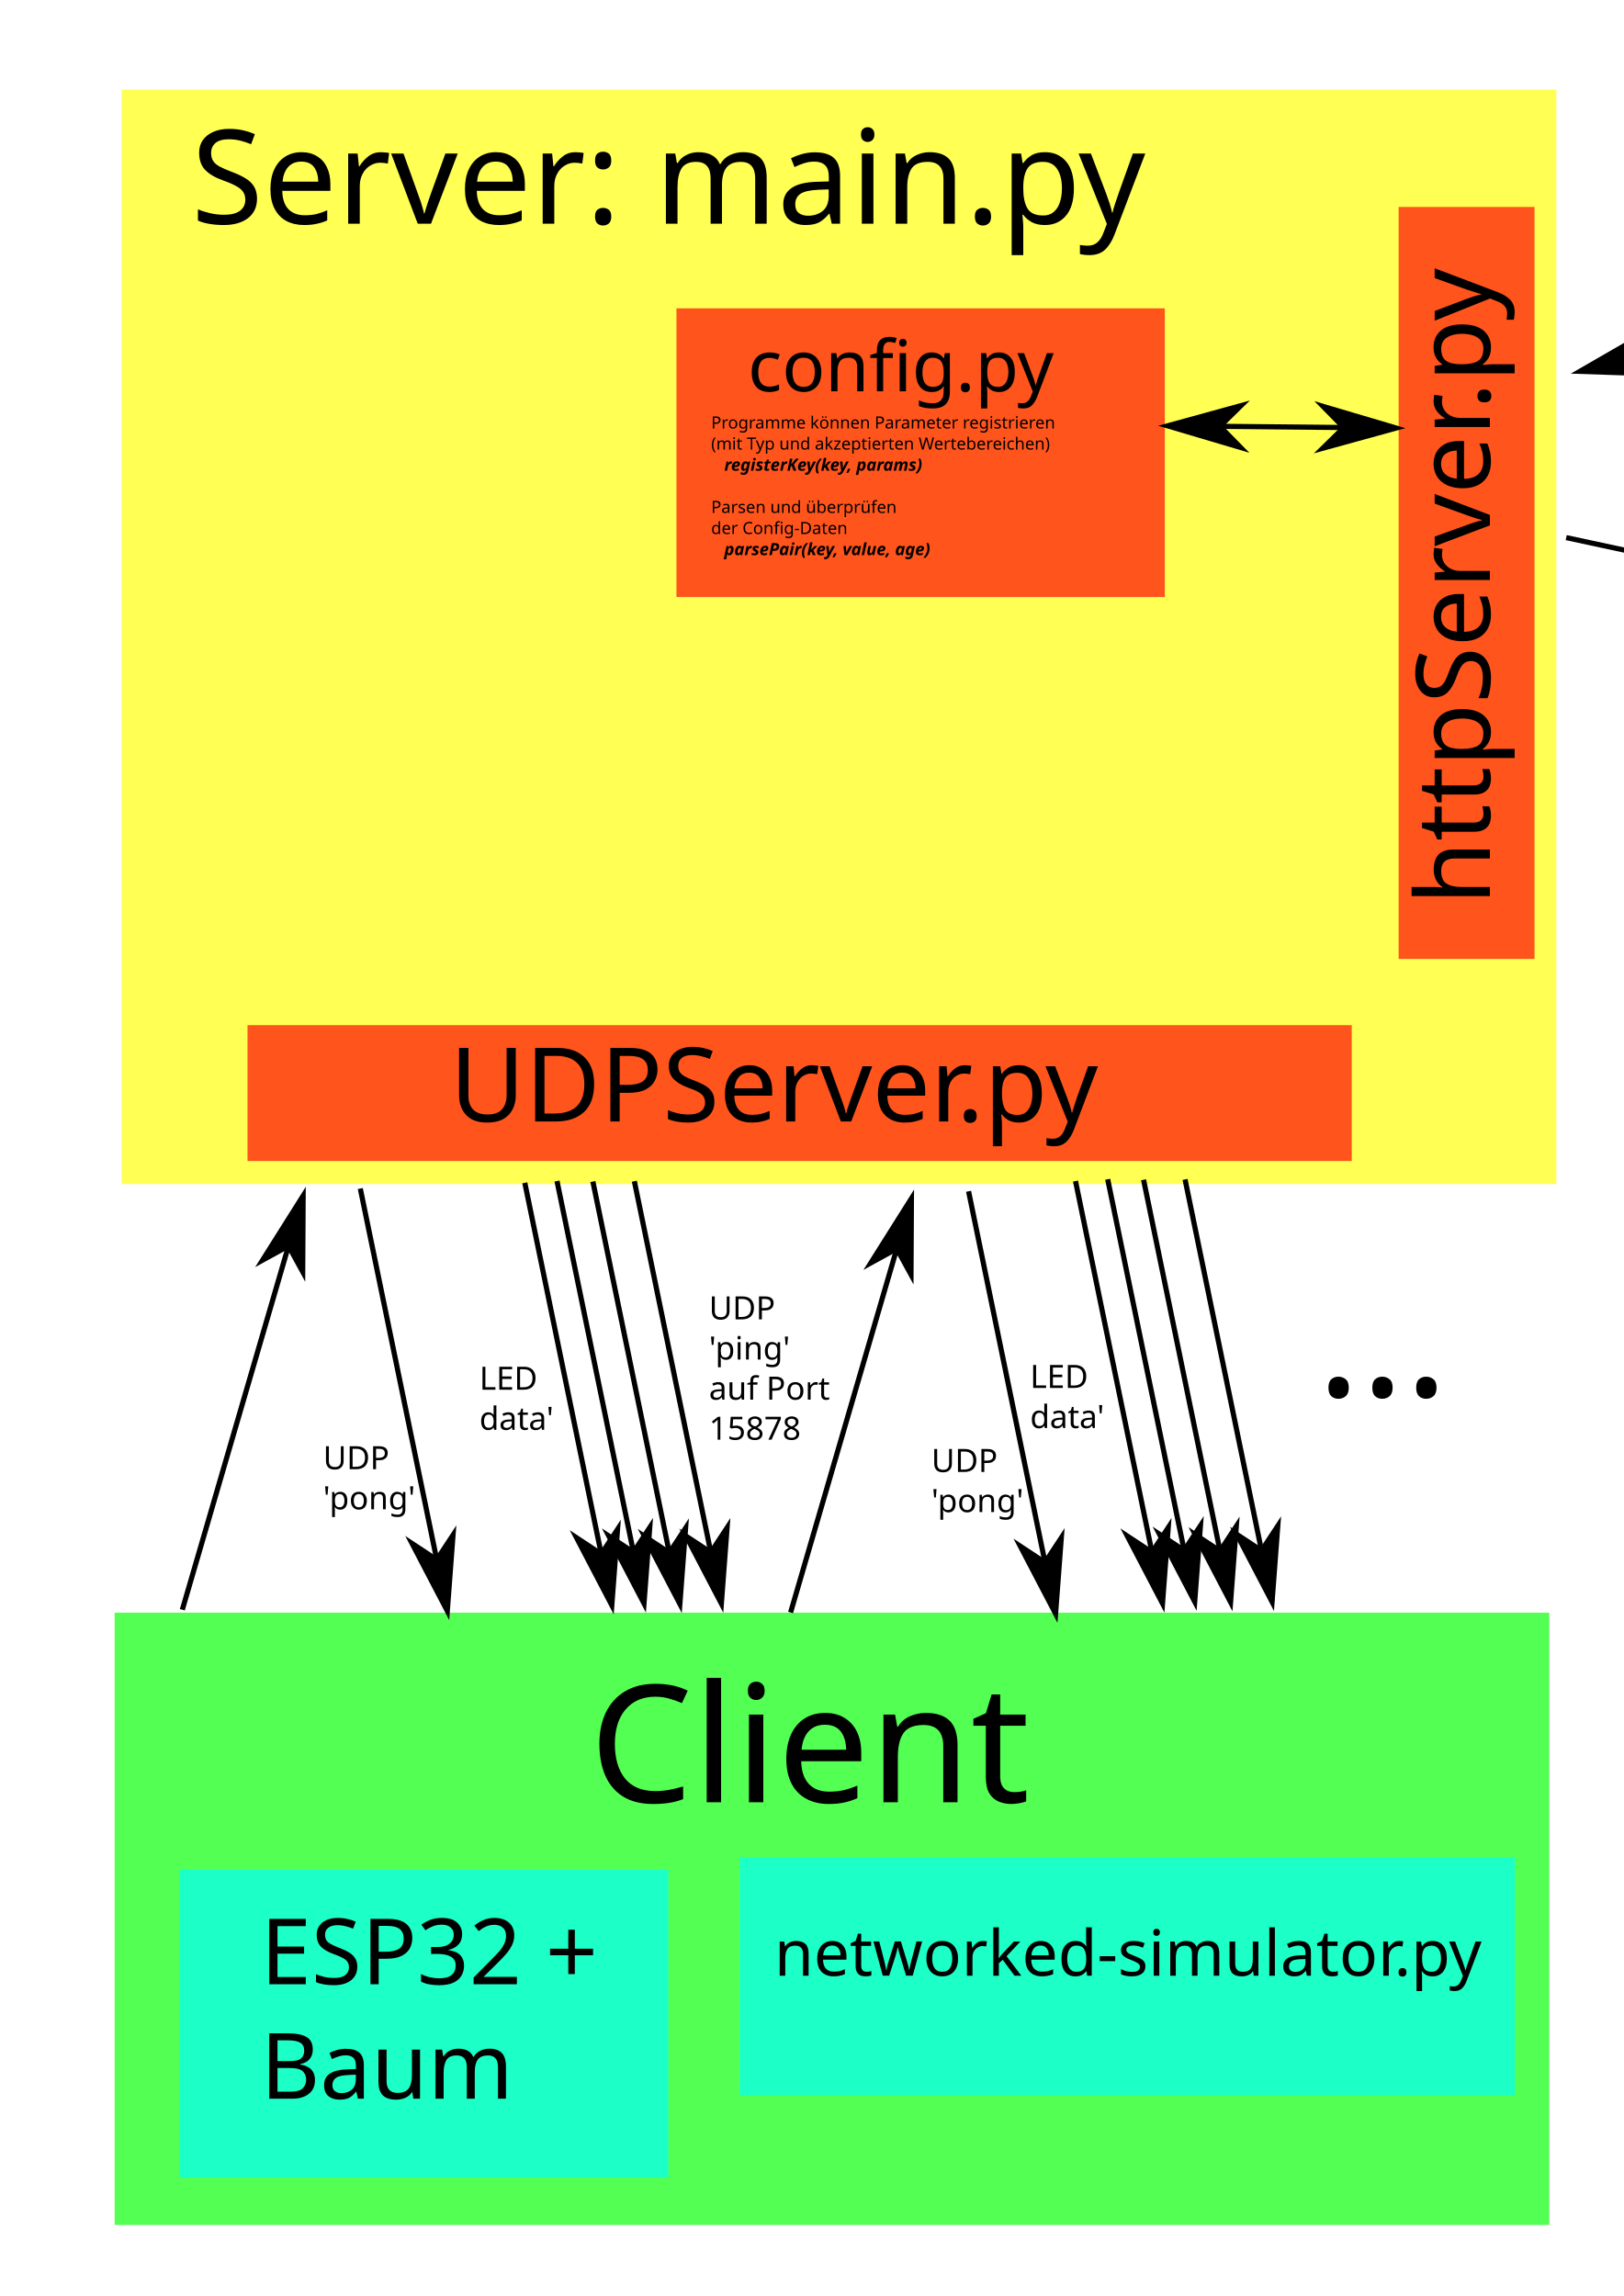
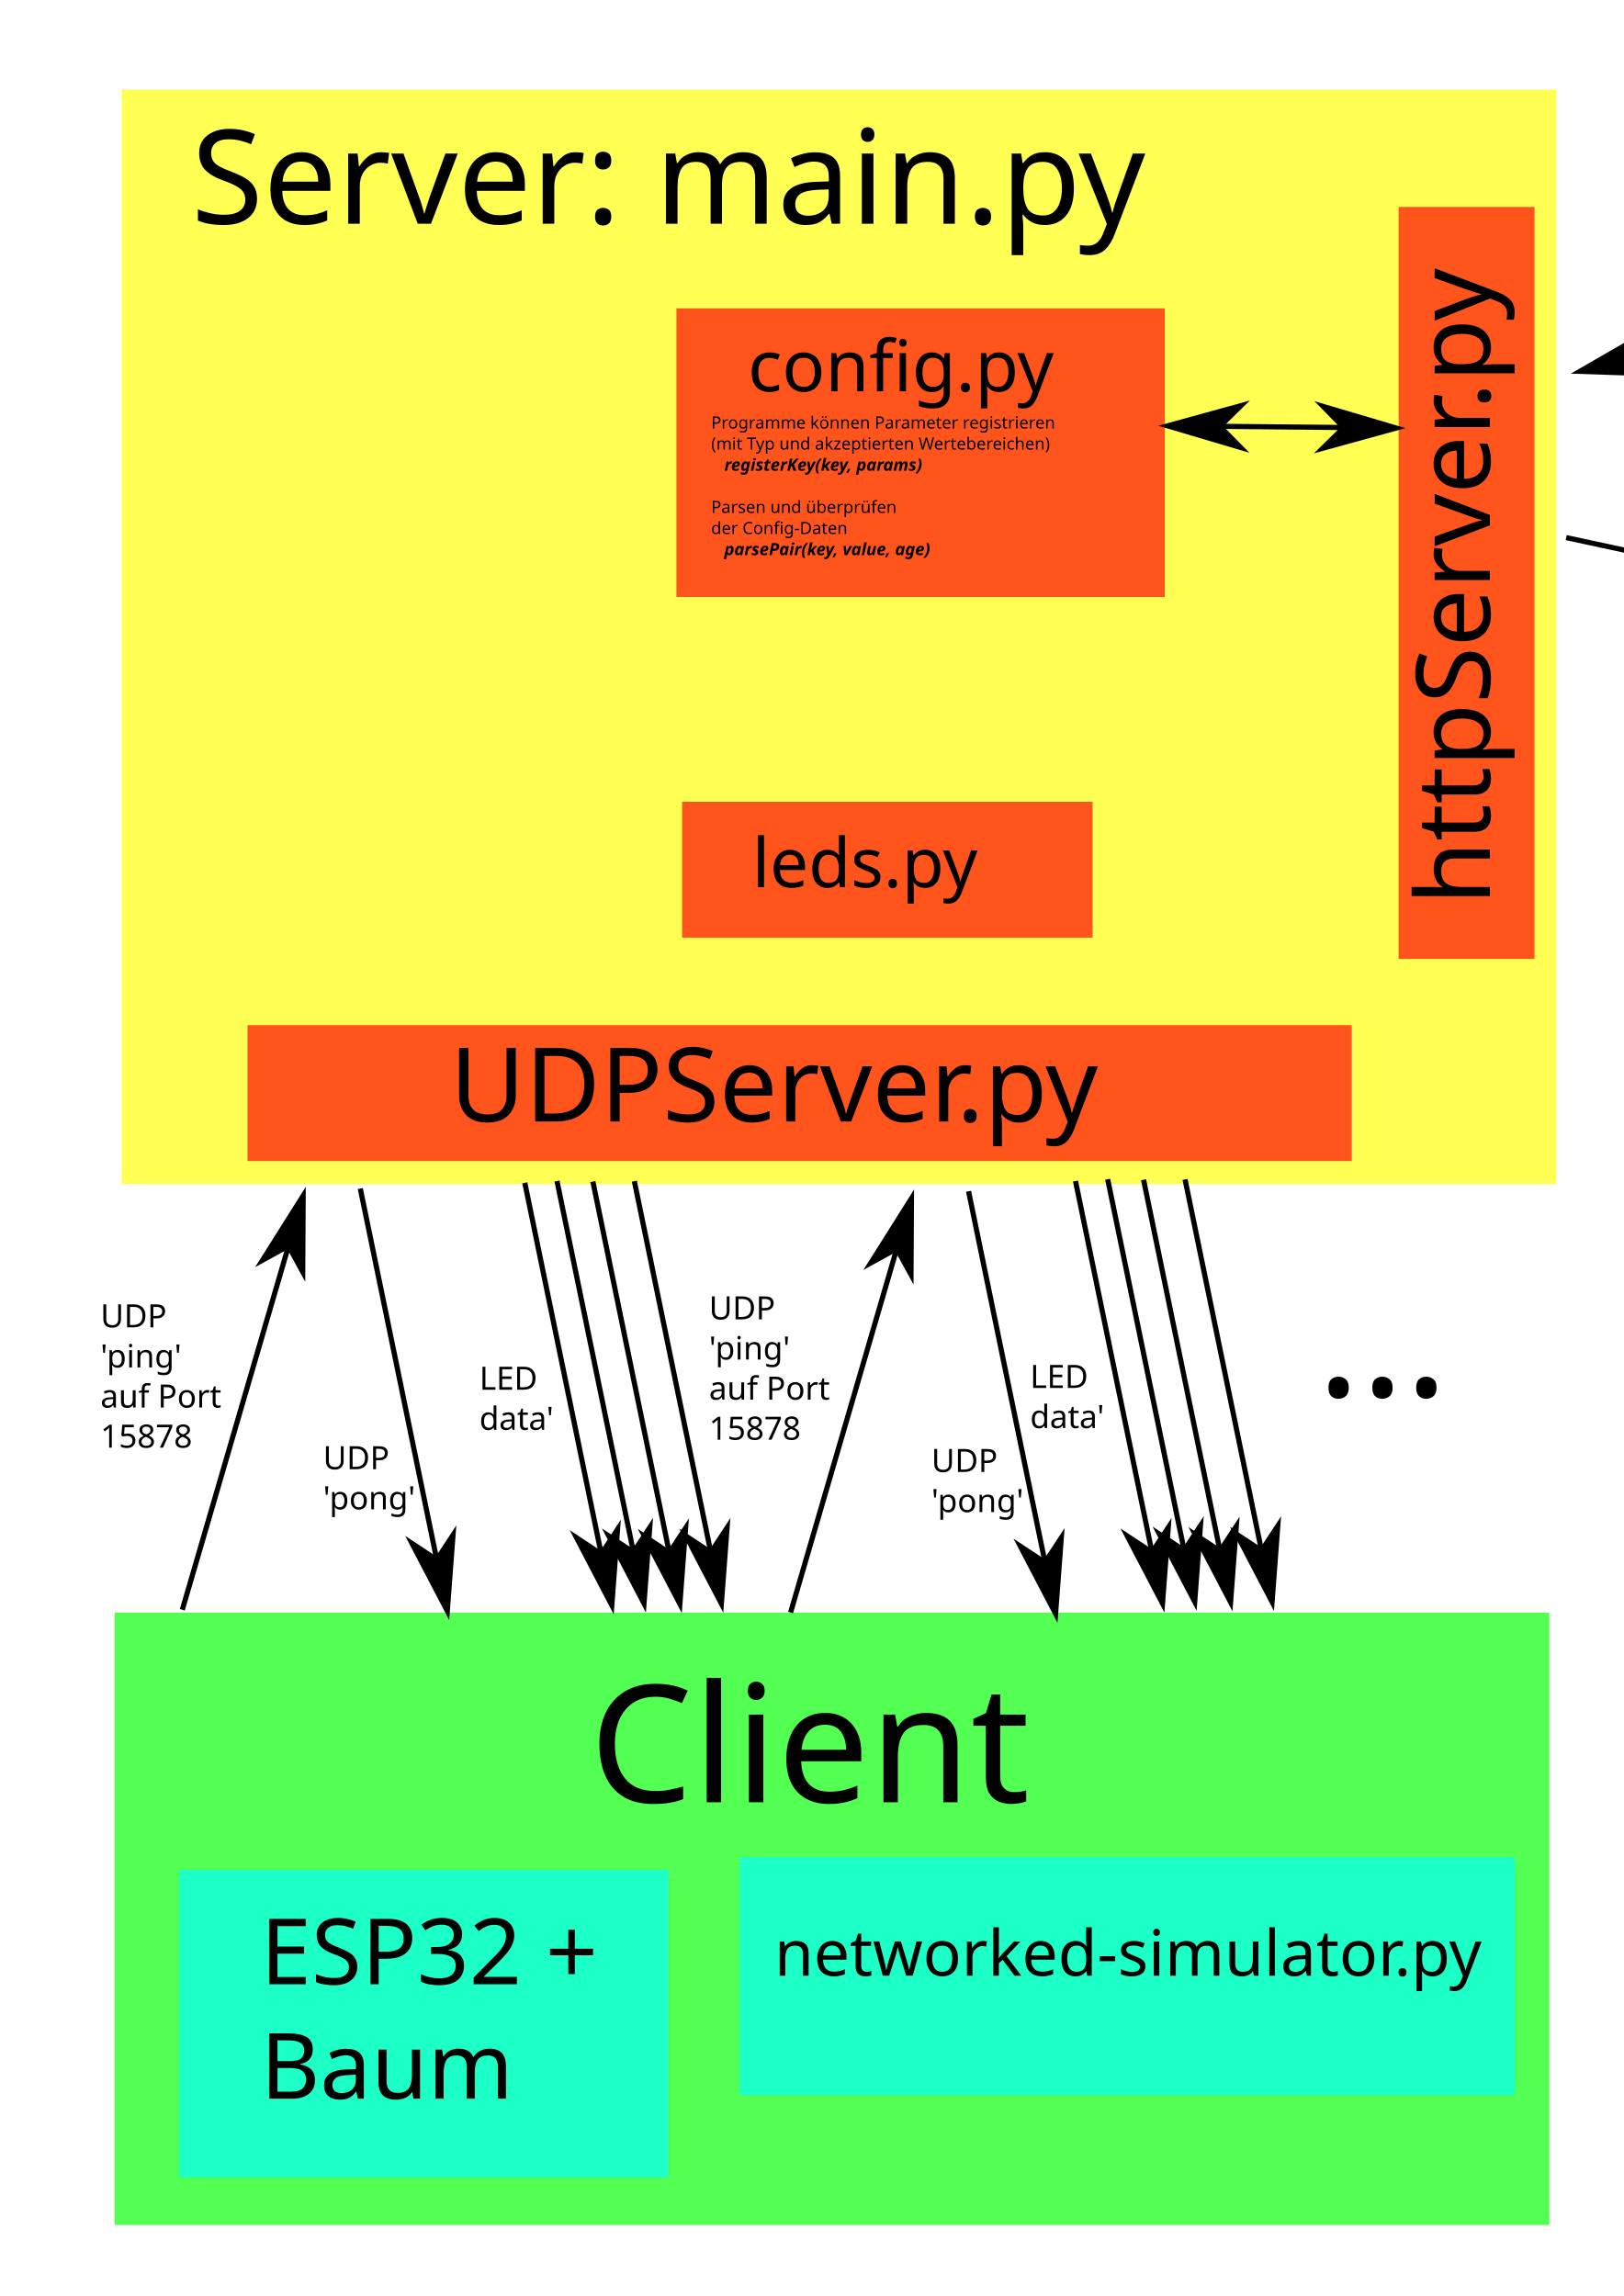
<svg xmlns="http://www.w3.org/2000/svg" width="210mm" height="297mm" viewBox="0 0 210 297" version="1.1" id="svg5">
  <defs id="defs2">
    <marker style="overflow:visible" id="Arrow1Lstart" refX="0.0" refY="0.0" orient="auto">
      <path transform="scale(0.8) translate(12.5,0)" style="fill-rule:evenodd;fill:context-stroke;stroke:context-stroke;stroke-width:1.0pt" d="M 0.0,0.0 L 5.0,-5.0 L -12.5,0.0 L 5.0,5.0 L 0.0,0.0 z " id="path21935" />
    </marker>
    <marker style="overflow:visible;" id="Arrow1Lend" refX="0.0" refY="0.0" orient="auto">
      <path transform="scale(0.8) rotate(180) translate(12.5,0)" style="fill-rule:evenodd;fill:context-stroke;stroke:context-stroke;stroke-width:1.0pt;" d="M 0.0,0.0 L 5.0,-5.0 L -12.5,0.0 L 5.0,5.0 L 0.0,0.0 z " id="path21938" />
    </marker>
    <marker style="overflow:visible" id="Arrow1Lend-3" refX="0" refY="0" orient="auto">
      <path transform="matrix(-0.8,0,0,-0.8,-10,0)" style="fill:context-stroke;fill-rule:evenodd;stroke:context-stroke;stroke-width:1pt" d="M 0,0 5,-5 -12.5,0 5,5 Z" id="path21938-6" />
    </marker>
  </defs>
  <g id="layer1">
    <rect style="fill:#ffff00;fill-opacity:0.671;fill-rule:evenodd;stroke-width:7.993;stroke-linecap:square" id="rect846" width="185.547" height="141.568" x="15.743" y="11.593" />
    <text xml:space="preserve" style="font-size:16.938px;line-height:1.25;font-family:'Noto Sans';-inkscape-font-specification:'Noto Sans';stroke-width:0.212" x="24.741" y="28.939" id="text3842">
      <tspan id="tspan3840" style="stroke-width:0.212" x="24.741" y="28.939">Server: main.py</tspan>
    </text>
    <rect style="fill:#00ff00;fill-opacity:0.671;fill-rule:evenodd;stroke-width:5.979;stroke-linecap:square" id="rect4692" width="185.547" height="79.205" x="14.827" y="208.605" />
    <text xml:space="preserve" style="font-size:21.167px;line-height:1.25;font-family:'Noto Sans';-inkscape-font-specification:'Noto Sans';stroke-width:0.265" x="76.228" y="233.136" id="text4714">
      <tspan id="tspan4712" style="stroke-width:0.265" x="76.228" y="233.136">Client</tspan>
    </text>
    <rect style="fill:#00ffff;fill-opacity:0.671;fill-rule:evenodd;stroke-width:4.694;stroke-linecap:square" id="rect10720" width="63.262" height="39.793" x="23.175" y="241.871" />
    <text xml:space="preserve" style="font-size:11.841px;line-height:1.25;font-family:'Noto Sans';-inkscape-font-specification:'Noto Sans';stroke-width:0.148" x="33.672" y="256.675" id="text13114">
      <tspan style="stroke-width:0.148" x="33.672" y="256.675" id="tspan13116">ESP32 + </tspan>
      <tspan style="stroke-width:0.148" x="33.672" y="271.476" id="tspan13120">Baum</tspan>
    </text>
    <rect style="fill:#00ffff;fill-opacity:0.671;fill-rule:evenodd;stroke-width:5.202;stroke-linecap:square" id="rect13202" width="100.28" height="30.826" x="95.658" y="240.213" />
    <text xml:space="preserve" style="font-size:8.254px;line-height:1.25;font-family:'Noto Sans';-inkscape-font-specification:'Noto Sans';stroke-width:0.103" x="100.14" y="255.574" id="text13208">
      <tspan style="stroke-width:0.103" x="100.14" y="255.574" id="tspan13206">networked-simulator.py</tspan>
    </text>
    <g id="g58278">
      <path style="fill:none;stroke:#000000;stroke-width:0.665;stroke-linecap:butt;stroke-linejoin:miter;stroke-opacity:1;stroke-miterlimit:4;stroke-dasharray:none;marker-end:url(#Arrow1Lend)" d="M 23.58,208.229 39.185,154.753" id="path21933" />
      <path style="fill:none;stroke:#000000;stroke-width:0.665;stroke-linecap:butt;stroke-linejoin:miter;stroke-miterlimit:4;stroke-dasharray:none;stroke-opacity:1;marker-end:url(#Arrow1Lend)" d="m 46.598,153.745 11.238,54.561" id="path31957" />
      <text xml:space="preserve" style="font-size:4.151px;line-height:1.25;font-family:'Noto Sans';-inkscape-font-specification:'Noto Sans';stroke-width:0.052" x="41.785" y="190.052" id="text31967">
        <tspan id="tspan31959" style="stroke-width:0.052" x="41.785" y="190.052">UDP</tspan>
        <tspan style="stroke-width:0.052" x="41.785" y="195.24" id="tspan33097">'pong'</tspan>
      </text>
    </g>
    <g id="g58309">
      <path style="fill:none;stroke:#000000;stroke-width:0.665;stroke-linecap:butt;stroke-linejoin:miter;stroke-miterlimit:4;stroke-dasharray:none;stroke-opacity:1;marker-end:url(#Arrow1Lend)" d="m 67.875,153.006 11.238,54.561" id="path44098" />
      <path style="fill:none;stroke:#000000;stroke-width:0.665;stroke-linecap:butt;stroke-linejoin:miter;stroke-miterlimit:4;stroke-dasharray:none;stroke-opacity:1;marker-end:url(#Arrow1Lend)" d="m 72.039,152.773 11.238,54.561" id="path44102" />
      <path style="fill:none;stroke:#000000;stroke-width:0.665;stroke-linecap:butt;stroke-linejoin:miter;stroke-miterlimit:4;stroke-dasharray:none;stroke-opacity:1;marker-end:url(#Arrow1Lend)" d="M 76.678,152.838 87.916,207.399" id="path44104" />
      <path style="fill:none;stroke:#000000;stroke-width:0.665;stroke-linecap:butt;stroke-linejoin:miter;stroke-miterlimit:4;stroke-dasharray:none;stroke-opacity:1;marker-end:url(#Arrow1Lend)" d="m 82.044,152.796 11.238,54.561" id="path44100" />
      <text xml:space="preserve" style="font-size:4.151px;line-height:1.25;font-family:'Noto Sans';-inkscape-font-specification:'Noto Sans';stroke-width:0.052" x="61.995" y="179.765" id="text44110">
        <tspan id="tspan44106" style="stroke-width:0.052" x="61.995" y="179.765">LED</tspan>
        <tspan style="stroke-width:0.052" x="61.995" y="184.953" id="tspan44108">data'</tspan>
      </text>
    </g>
    <g id="g58300" transform="translate(78.67111,0.3559911)">
      <path style="fill:none;stroke:#000000;stroke-width:0.665;stroke-linecap:butt;stroke-linejoin:miter;stroke-miterlimit:4;stroke-dasharray:none;stroke-opacity:1;marker-end:url(#Arrow1Lend)" d="M 23.58,208.229 39.185,154.753" id="path58280" />
      <text xml:space="preserve" style="font-size:4.151px;line-height:1.25;font-family:'Noto Sans';-inkscape-font-specification:'Noto Sans';stroke-width:0.052" x="13.022" y="170.313" id="text58290">
        <tspan id="tspan58282" style="stroke-width:0.052" x="13.022" y="170.313">UDP</tspan>
        <tspan style="stroke-width:0.052" x="13.022" y="175.502" id="tspan58284">'ping'</tspan>
        <tspan style="stroke-width:0.052" x="13.022" y="180.69" id="tspan58286">auf Port</tspan>
        <tspan style="stroke-width:0.052" x="13.022" y="185.878" id="tspan58288">15878</tspan>
      </text>
      <path style="fill:none;stroke:#000000;stroke-width:0.665;stroke-linecap:butt;stroke-linejoin:miter;stroke-miterlimit:4;stroke-dasharray:none;stroke-opacity:1;marker-end:url(#Arrow1Lend)" d="m 46.598,153.745 11.238,54.561" id="path58292" />
      <text xml:space="preserve" style="font-size:4.151px;line-height:1.25;font-family:'Noto Sans';-inkscape-font-specification:'Noto Sans';stroke-width:0.052" x="41.785" y="190.052" id="text58298">
        <tspan id="tspan58294" style="stroke-width:0.052" x="41.785" y="190.052">UDP</tspan>
        <tspan style="stroke-width:0.052" x="41.785" y="195.24" id="tspan58296">'pong'</tspan>
      </text>
    </g>
    <g id="g58325" transform="translate(71.22422,-0.2277964)">
      <path style="fill:none;stroke:#000000;stroke-width:0.665;stroke-linecap:butt;stroke-linejoin:miter;stroke-miterlimit:4;stroke-dasharray:none;stroke-opacity:1;marker-end:url(#Arrow1Lend)" d="m 67.875,153.006 11.238,54.561" id="path58311" />
      <path style="fill:none;stroke:#000000;stroke-width:0.665;stroke-linecap:butt;stroke-linejoin:miter;stroke-miterlimit:4;stroke-dasharray:none;stroke-opacity:1;marker-end:url(#Arrow1Lend)" d="m 72.039,152.773 11.238,54.561" id="path58313" />
      <path style="fill:none;stroke:#000000;stroke-width:0.665;stroke-linecap:butt;stroke-linejoin:miter;stroke-miterlimit:4;stroke-dasharray:none;stroke-opacity:1;marker-end:url(#Arrow1Lend)" d="M 76.678,152.838 87.916,207.399" id="path58315" />
      <path style="fill:none;stroke:#000000;stroke-width:0.665;stroke-linecap:butt;stroke-linejoin:miter;stroke-miterlimit:4;stroke-dasharray:none;stroke-opacity:1;marker-end:url(#Arrow1Lend)" d="m 82.044,152.796 11.238,54.561" id="path58317" />
      <text xml:space="preserve" style="font-size:4.151px;line-height:1.25;font-family:'Noto Sans';-inkscape-font-specification:'Noto Sans';stroke-width:0.052" x="61.995" y="179.765" id="text58323">
        <tspan id="tspan58319" style="stroke-width:0.052" x="61.995" y="179.765">LED</tspan>
        <tspan style="stroke-width:0.052" x="61.995" y="184.953" id="tspan58321">data'</tspan>
      </text>
    </g>
    <text xml:space="preserve" style="font-size:21.167px;line-height:1.25;font-family:'Noto Sans';-inkscape-font-specification:'Noto Sans';stroke-width:0.265" x="170.284" y="180.643" id="text61387">
      <tspan id="tspan61385" style="stroke-width:0.265" x="170.284" y="180.643">...</tspan>
    </text>
    <g id="g66410" transform="translate(40.85914,-1.825319)">
      <rect style="fill:#00ff00;fill-opacity:0.671;fill-rule:evenodd;stroke-width:4.987;stroke-linecap:square" id="rect64280" width="120.98" height="84.53" x="217.558" y="13.189" />
      <text xml:space="preserve" style="font-size:21.167px;line-height:1.25;font-family:'Noto Sans';-inkscape-font-specification:'Noto Sans';stroke-width:0.265" x="235.088" y="35.183" id="text64284">
        <tspan id="tspan64282" style="stroke-width:0.265" x="235.088" y="35.183">Browser</tspan>
      </text>
    </g>
    <path style="fill:none;stroke:#000000;stroke-width:0.665;stroke-linecap:butt;stroke-linejoin:miter;stroke-miterlimit:4;stroke-dasharray:none;stroke-opacity:1;marker-end:url(#Arrow1Lend-3)" d="m 258.452,34.499 -54.041,13.519" id="path21933-7" />
    <path style="fill:none;stroke:#000000;stroke-width:0.665;stroke-linecap:butt;stroke-linejoin:miter;stroke-miterlimit:4;stroke-dasharray:none;stroke-opacity:1;marker-end:url(#Arrow1Lend-3)" d="m 202.564,69.543 54.46,11.72" id="path66412" />
    <text xml:space="preserve" style="font-size:4.151px;line-height:1.25;font-family:'Noto Sans';-inkscape-font-specification:'Noto Sans';stroke-width:0.052" x="220.204" y="23.806" id="text28365">
      <tspan style="stroke-width:0.052" x="220.204" y="23.806" id="tspan66880">http-Anfrag</tspan>
      <tspan style="stroke-width:0.052" x="220.204" y="28.994" id="tspan30249">auf TCP  Port</tspan>
      <tspan style="stroke-width:0.052" x="220.204" y="34.182" id="tspan66888">15878</tspan>
    </text>
    <text xml:space="preserve" style="font-size:4.151px;line-height:1.25;font-family:'Noto Sans';-inkscape-font-specification:'Noto Sans';stroke-width:0.052;fill:#ff0000" x="220.204" y="60.848" id="text76318">
      <tspan style="stroke-width:0.052;fill:#ff0000" x="220.204" y="60.848" id="tspan76316">Files oder</tspan>
      <tspan style="stroke-width:0.052;fill:#ff0000" x="220.204" y="66.036" id="tspan76347">Parameter als</tspan>
      <tspan style="stroke-width:0.052;fill:#ff0000" x="220.204" y="71.224" id="tspan76349">JSON</tspan>
    </text>
    <g id="g82134">
      <rect style="fill:#ff0000;fill-opacity:0.671;fill-rule:evenodd;stroke-width:0.665;stroke-linecap:square;stroke-miterlimit:4;stroke-dasharray:none" id="rect79647" width="142.816" height="17.576" x="32.012" y="132.609" />
      <text xml:space="preserve" style="font-size:13.326px;line-height:1.25;font-family:'Noto Sans';-inkscape-font-specification:'Noto Sans';stroke-width:0.167" x="58.177" y="145.07" id="text80927">
        <tspan id="tspan80925" style="stroke-width:0.167" x="58.177" y="145.07">UDPServer.py</tspan>
      </text>
    </g>
+     <g id="g82134-6" transform="translate(-10.89948,-36.48953)">
+       <rect style="fill:#ff0000;fill-opacity:0.671;fill-rule:evenodd;stroke-width:0.405;stroke-linecap:square;stroke-miterlimit:4;stroke-dasharray:none" id="rect79647-2" width="53.096" height="17.576" x="99.12" y="140.204" />
+       <text xml:space="preserve" style="font-size:8.866px;line-height:1.25;font-family:'Noto Sans';-inkscape-font-specification:'Noto Sans';stroke-width:0.111" x="108.184" y="151.254" id="text80927-6">
+         <tspan id="tspan80925-1" style="stroke-width:0.111" x="108.184" y="151.254">leds.py</tspan>
+       </text>
+     </g>
    <g id="g82142" transform="rotate(-90,111.8134,63.53061)">
      <rect style="fill:#ff0000;fill-opacity:0.671;fill-rule:evenodd;stroke-width:0.549;stroke-linecap:square;stroke-miterlimit:4;stroke-dasharray:none" id="rect82136" width="97.274" height="17.576" x="51.3" y="132.609" />
      <text xml:space="preserve" style="font-size:13.326px;line-height:1.25;font-family:'Noto Sans';-inkscape-font-specification:'Noto Sans';stroke-width:0.167" x="58.296" y="144.411" id="text82140">
        <tspan id="tspan82138" style="stroke-width:0.167" x="58.296" y="144.411">httpServer.py</tspan>
      </text>
    </g>
    <text xml:space="preserve" style="font-size:4.151px;line-height:1.25;font-family:'Noto Sans';-inkscape-font-specification:'Noto Sans';stroke-width:0.052" x="273.262" y="44.792" id="text95670">
      <tspan style="stroke-width:0.052" x="273.262" y="44.792" id="tspan95668">https://ofi.tech-lab.ch/xmaslights/</tspan>
      <tspan style="stroke-width:0.052" x="273.262" y="49.98" id="tspan95939">für Anfragen auf Dateien im Ordner web</tspan>
      <tspan style="stroke-width:0.052" x="273.262" y="55.168" id="tspan95941" />
      <tspan style="stroke-width:0.052" x="273.262" y="60.356" id="tspan95943">https://ofi.tech-lab.ch/xmaslights/?prg=Example</tspan>
      <tspan style="stroke-width:0.052" x="273.262" y="65.545" id="tspan98489">für Anfragen und Setzen der Parameter.</tspan>
    </text>
    <g id="g104158" transform="translate(19.2135,0.0564247)">
      <rect style="fill:#ff0000;fill-opacity:0.671;fill-rule:evenodd;stroke-width:0.665;stroke-linecap:square;stroke-miterlimit:4;stroke-dasharray:none" id="rect102463" width="63.163" height="37.343" x="68.275" y="39.828" />
      <text xml:space="preserve" style="font-size:9.212px;line-height:1.25;font-family:'Noto Sans';-inkscape-font-specification:'Noto Sans';stroke-width:0.115" x="77.511" y="50.563" id="text104073">
        <tspan id="tspan104071" style="stroke-width:0.115" x="77.511" y="50.563">config.py</tspan>
      </text>
      <text xml:space="preserve" style="font-size:2.184px;line-height:1.25;font-family:'Noto Sans';-inkscape-font-specification:'Noto Sans';stroke-width:0.091" x="72.759" y="55.373" id="text108766">
        <tspan style="stroke-width:0.091" x="72.759" y="55.373" id="tspan109398">Programme können Parameter registrieren </tspan>
        <tspan style="stroke-width:0.091" x="72.759" y="58.103" id="tspan111370">(mit Typ und akzeptierten Wertebereichen)</tspan>
        <tspan style="font-style:italic;font-variant:normal;font-weight:bold;font-stretch:normal;font-family:'Noto Sans';-inkscape-font-specification:'Noto Sans Bold Italic';stroke-width:0.091" x="72.759" y="60.834" id="tspan111858">   registerKey(key, params)</tspan>
        <tspan style="stroke-width:0.091" x="72.759" y="63.564" id="tspan109394" />
        <tspan style="stroke-width:0.091" x="72.759" y="66.294" id="tspan109396">Parsen und überprüfen</tspan>
        <tspan style="stroke-width:0.091" x="72.759" y="69.024" id="tspan108768">der Config-Daten</tspan>
        <tspan style="font-style:italic;font-variant:normal;font-weight:bold;font-stretch:normal;font-family:'Noto Sans';-inkscape-font-specification:'Noto Sans Bold Italic';stroke-width:0.091" x="72.759" y="71.755" id="tspan123350">   parsePair(key, value, age)</tspan>
      </text>
    </g>
    <path style="fill:none;stroke:#000000;stroke-width:0.665;stroke-linecap:butt;stroke-linejoin:miter;stroke-miterlimit:4;stroke-dasharray:none;stroke-opacity:1;marker-start:url(#Arrow1Lstart);marker-end:url(#Arrow1Lend-3)" d="m 151.087,55.086 29.399,0.282" id="path104160" />
+     <text xml:space="preserve" style="font-size:4.151px;line-height:1.25;font-family:'Noto Sans';-inkscape-font-specification:'Noto Sans';stroke-width:0.052" x="12.991" y="171.698" id="text58290-3">
+       <tspan id="tspan58282-6" style="stroke-width:0.052" x="12.991" y="171.698">UDP</tspan>
+       <tspan style="stroke-width:0.052" x="12.991" y="176.886" id="tspan58284-7">'ping'</tspan>
+       <tspan style="stroke-width:0.052" x="12.991" y="182.074" id="tspan58286-5">auf Port</tspan>
+       <tspan style="stroke-width:0.052" x="12.991" y="187.262" id="tspan58288-3">15878</tspan>
+     </text>
  </g>
</svg>
